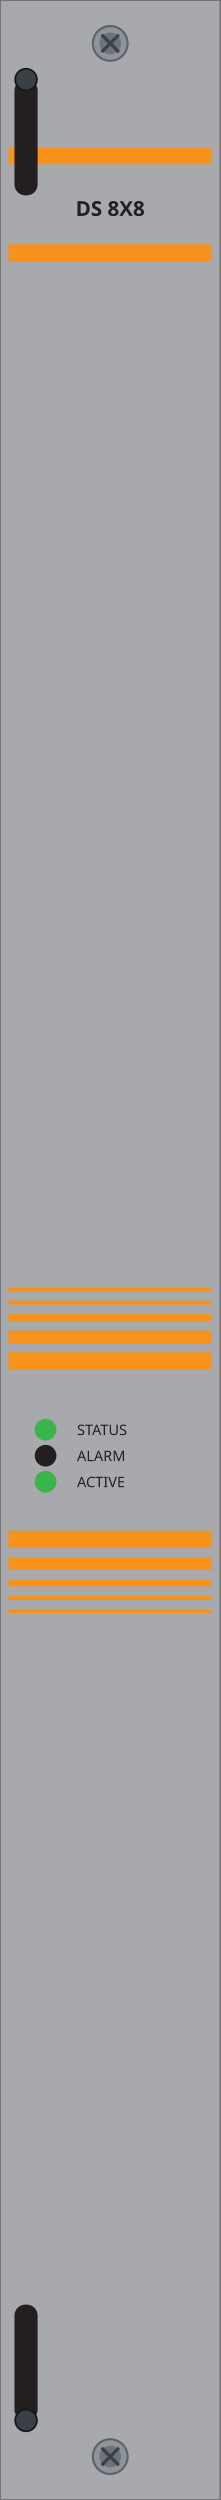
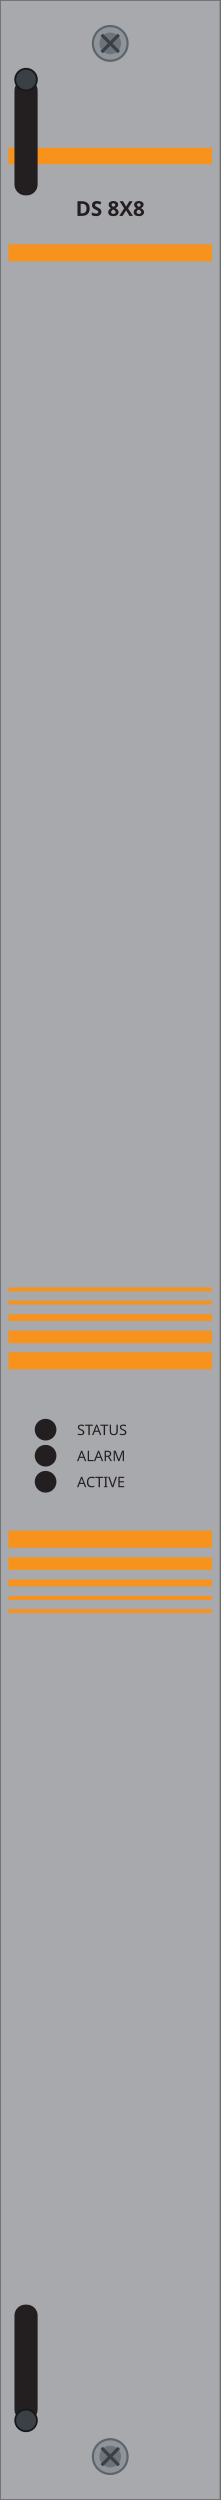
<svg xmlns="http://www.w3.org/2000/svg" width="30.47mm" height="345.5mm" viewBox="0 0 30.47 345.5">
  <rect id="plate" x="0" y="0" width="30.47" height="345.5" fill="#a7a9ac" stroke="#6d6f71" stroke-width="0.25" />
  <g id="silkscreen">
    <rect x="1.16" y="20.42" width="28.13" height="2.28" fill="#f7931d" />
    <rect x="1.16" y="33.76" width="28.13" height="2.36" fill="#f7931d" />
    <text id="model" x="15.23" y="29.84" font-family="sans-serif" font-size="2.84" font-weight="bold" text-anchor="middle" fill="#231f20">DS 8X8</text>
    <rect x="1.16" y="177.93" width="28.13" height="0.55" fill="#f7931d" />
    <rect x="1.16" y="179.74" width="28.13" height="0.55" fill="#f7931d" />
    <rect x="1.16" y="181.62" width="28.13" height="0.94" fill="#f7931d" />
    <rect x="1.16" y="183.9" width="28.13" height="1.73" fill="#f7931d" />
    <rect x="1.16" y="186.88" width="28.13" height="2.36" fill="#f7931d" />
    <rect x="1.16" y="211.54" width="28.13" height="2.36" fill="#f7931d" />
    <rect x="1.16" y="215.23" width="28.13" height="1.73" fill="#f7931d" />
    <rect x="1.16" y="218.29" width="28.13" height="0.94" fill="#f7931d" />
    <rect x="1.16" y="220.57" width="28.13" height="0.55" fill="#f7931d" />
    <rect x="1.16" y="222.38" width="28.13" height="0.55" fill="#f7931d" />
    <text x="10.64" y="198.33" font-family="sans-serif" font-size="2.01" fill="#231f20">STATUS</text>
    <text x="10.64" y="201.93" font-family="sans-serif" font-size="2.01" fill="#231f20">ALARM</text>
    <text x="10.64" y="205.53" font-family="sans-serif" font-size="2.01" fill="#231f20">ACTIVE</text>
  </g>
-   <circle id="status" cx="6.3" cy="197.58" r="1.5" fill="#39b54a" />
-   <circle id="alarm" cx="6.3" cy="201.18" r="1.5" fill="#231f20" />
-   <circle id="active" cx="6.3" cy="204.78" r="1.5" fill="#39b54a" />
+   <circle id="status" cx="6.3" cy="197.58" r="1.5" fill="var(--led-color, #231f20)" />
+   <circle id="alarm" cx="6.3" cy="201.18" r="1.5" fill="var(--led-color, #231f20)" />
+   <circle id="active" cx="6.3" cy="204.78" r="1.5" fill="var(--led-color, #231f20)" />
  <g id="screw-t">
    <circle cx="15.235" cy="6.0" r="2.4" fill="#8d949c" stroke="#5f6469" stroke-width="0.3" />
    <circle cx="15.235" cy="6.0" r="1.5" fill="#6d7379" />
    <path d="M 14.045 4.80 L 16.425 7.20 M 14.045 7.20 L 16.425 4.80" stroke="#3a4046" stroke-width="0.45" fill="none" />
  </g>
  <g id="screw-b">
    <circle cx="15.235" cy="339.5" r="2.4" fill="#8d949c" stroke="#5f6469" stroke-width="0.3" />
    <circle cx="15.235" cy="339.5" r="1.5" fill="#6d7379" />
    <path d="M 14.045 338.30 L 16.425 340.70 M 14.045 340.70 L 16.425 338.30" stroke="#3a4046" stroke-width="0.45" fill="none" />
  </g>
  <g id="latch-t">
    <rect x="2.0" y="11.0" width="3.2" height="16.00" rx="1.5" fill="#231f20" />
    <circle cx="3.6" cy="11.0" r="1.5" fill="#3a4046" stroke="#15181b" stroke-width="0.25" />
  </g>
  <g id="latch-b">
    <rect x="2.0" y="318.5" width="3.2" height="16.00" rx="1.5" fill="#231f20" />
    <circle cx="3.6" cy="334.5" r="1.5" fill="#3a4046" stroke="#15181b" stroke-width="0.25" />
  </g>
</svg>
